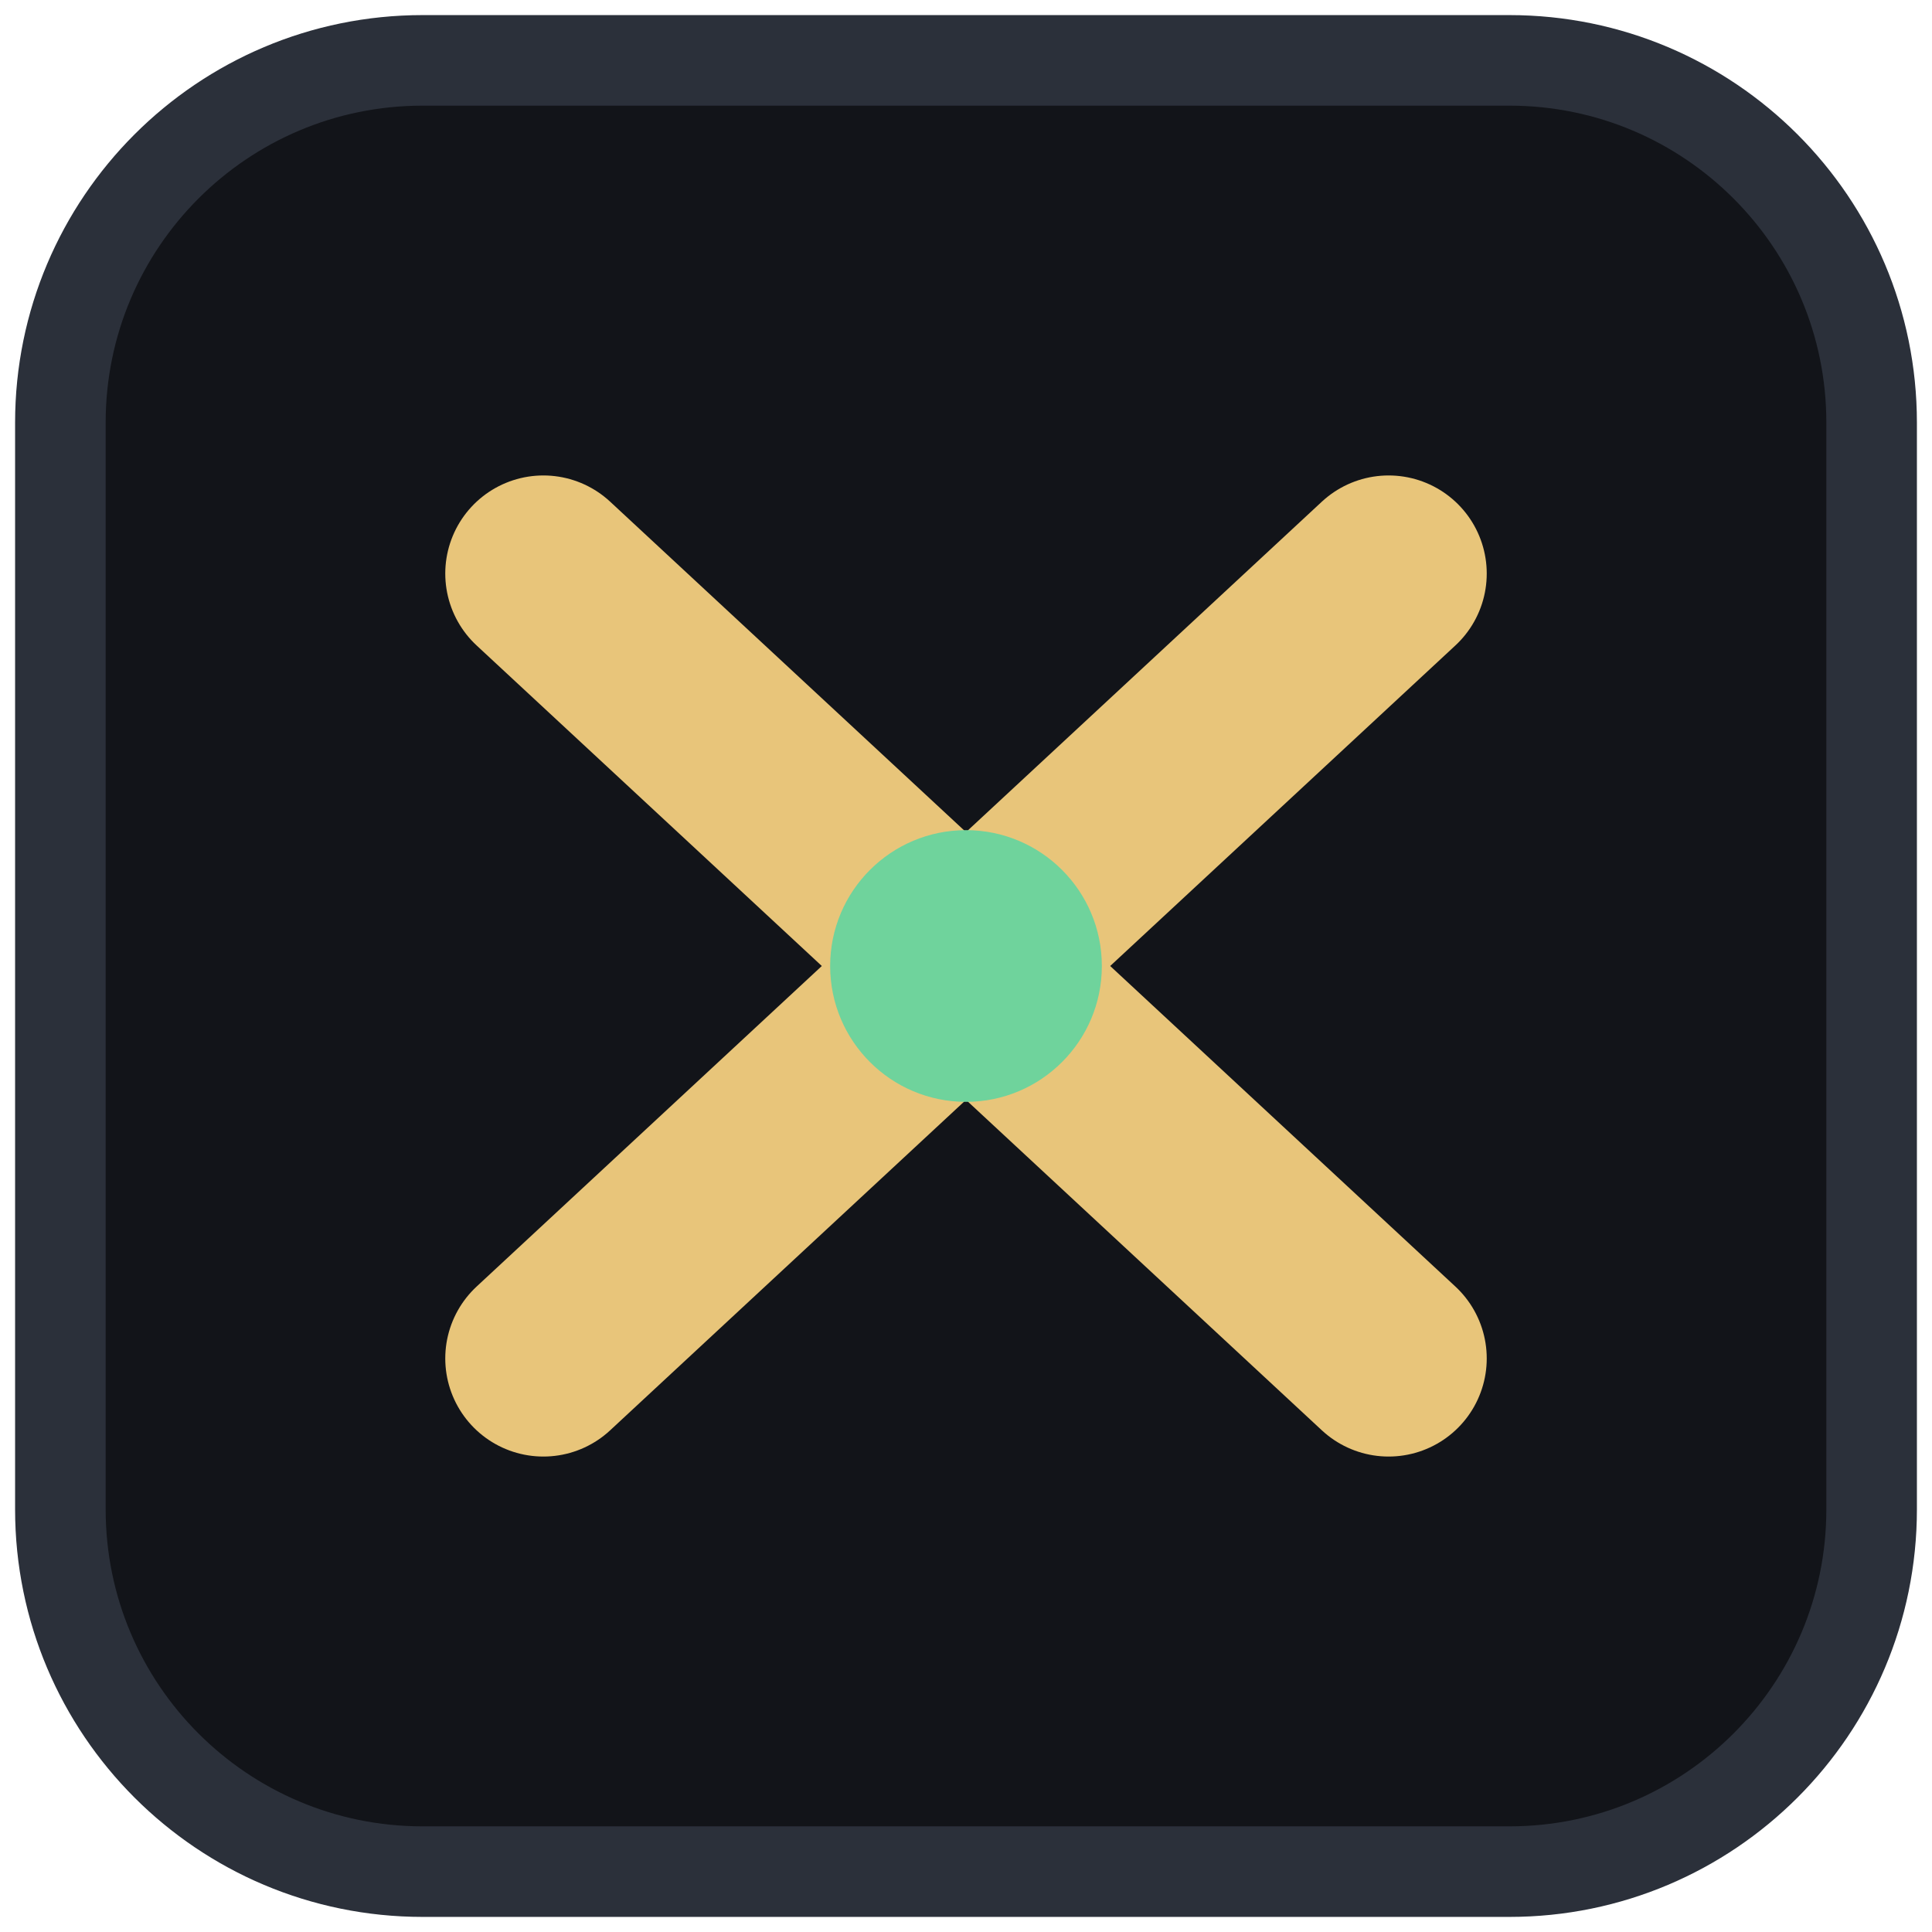
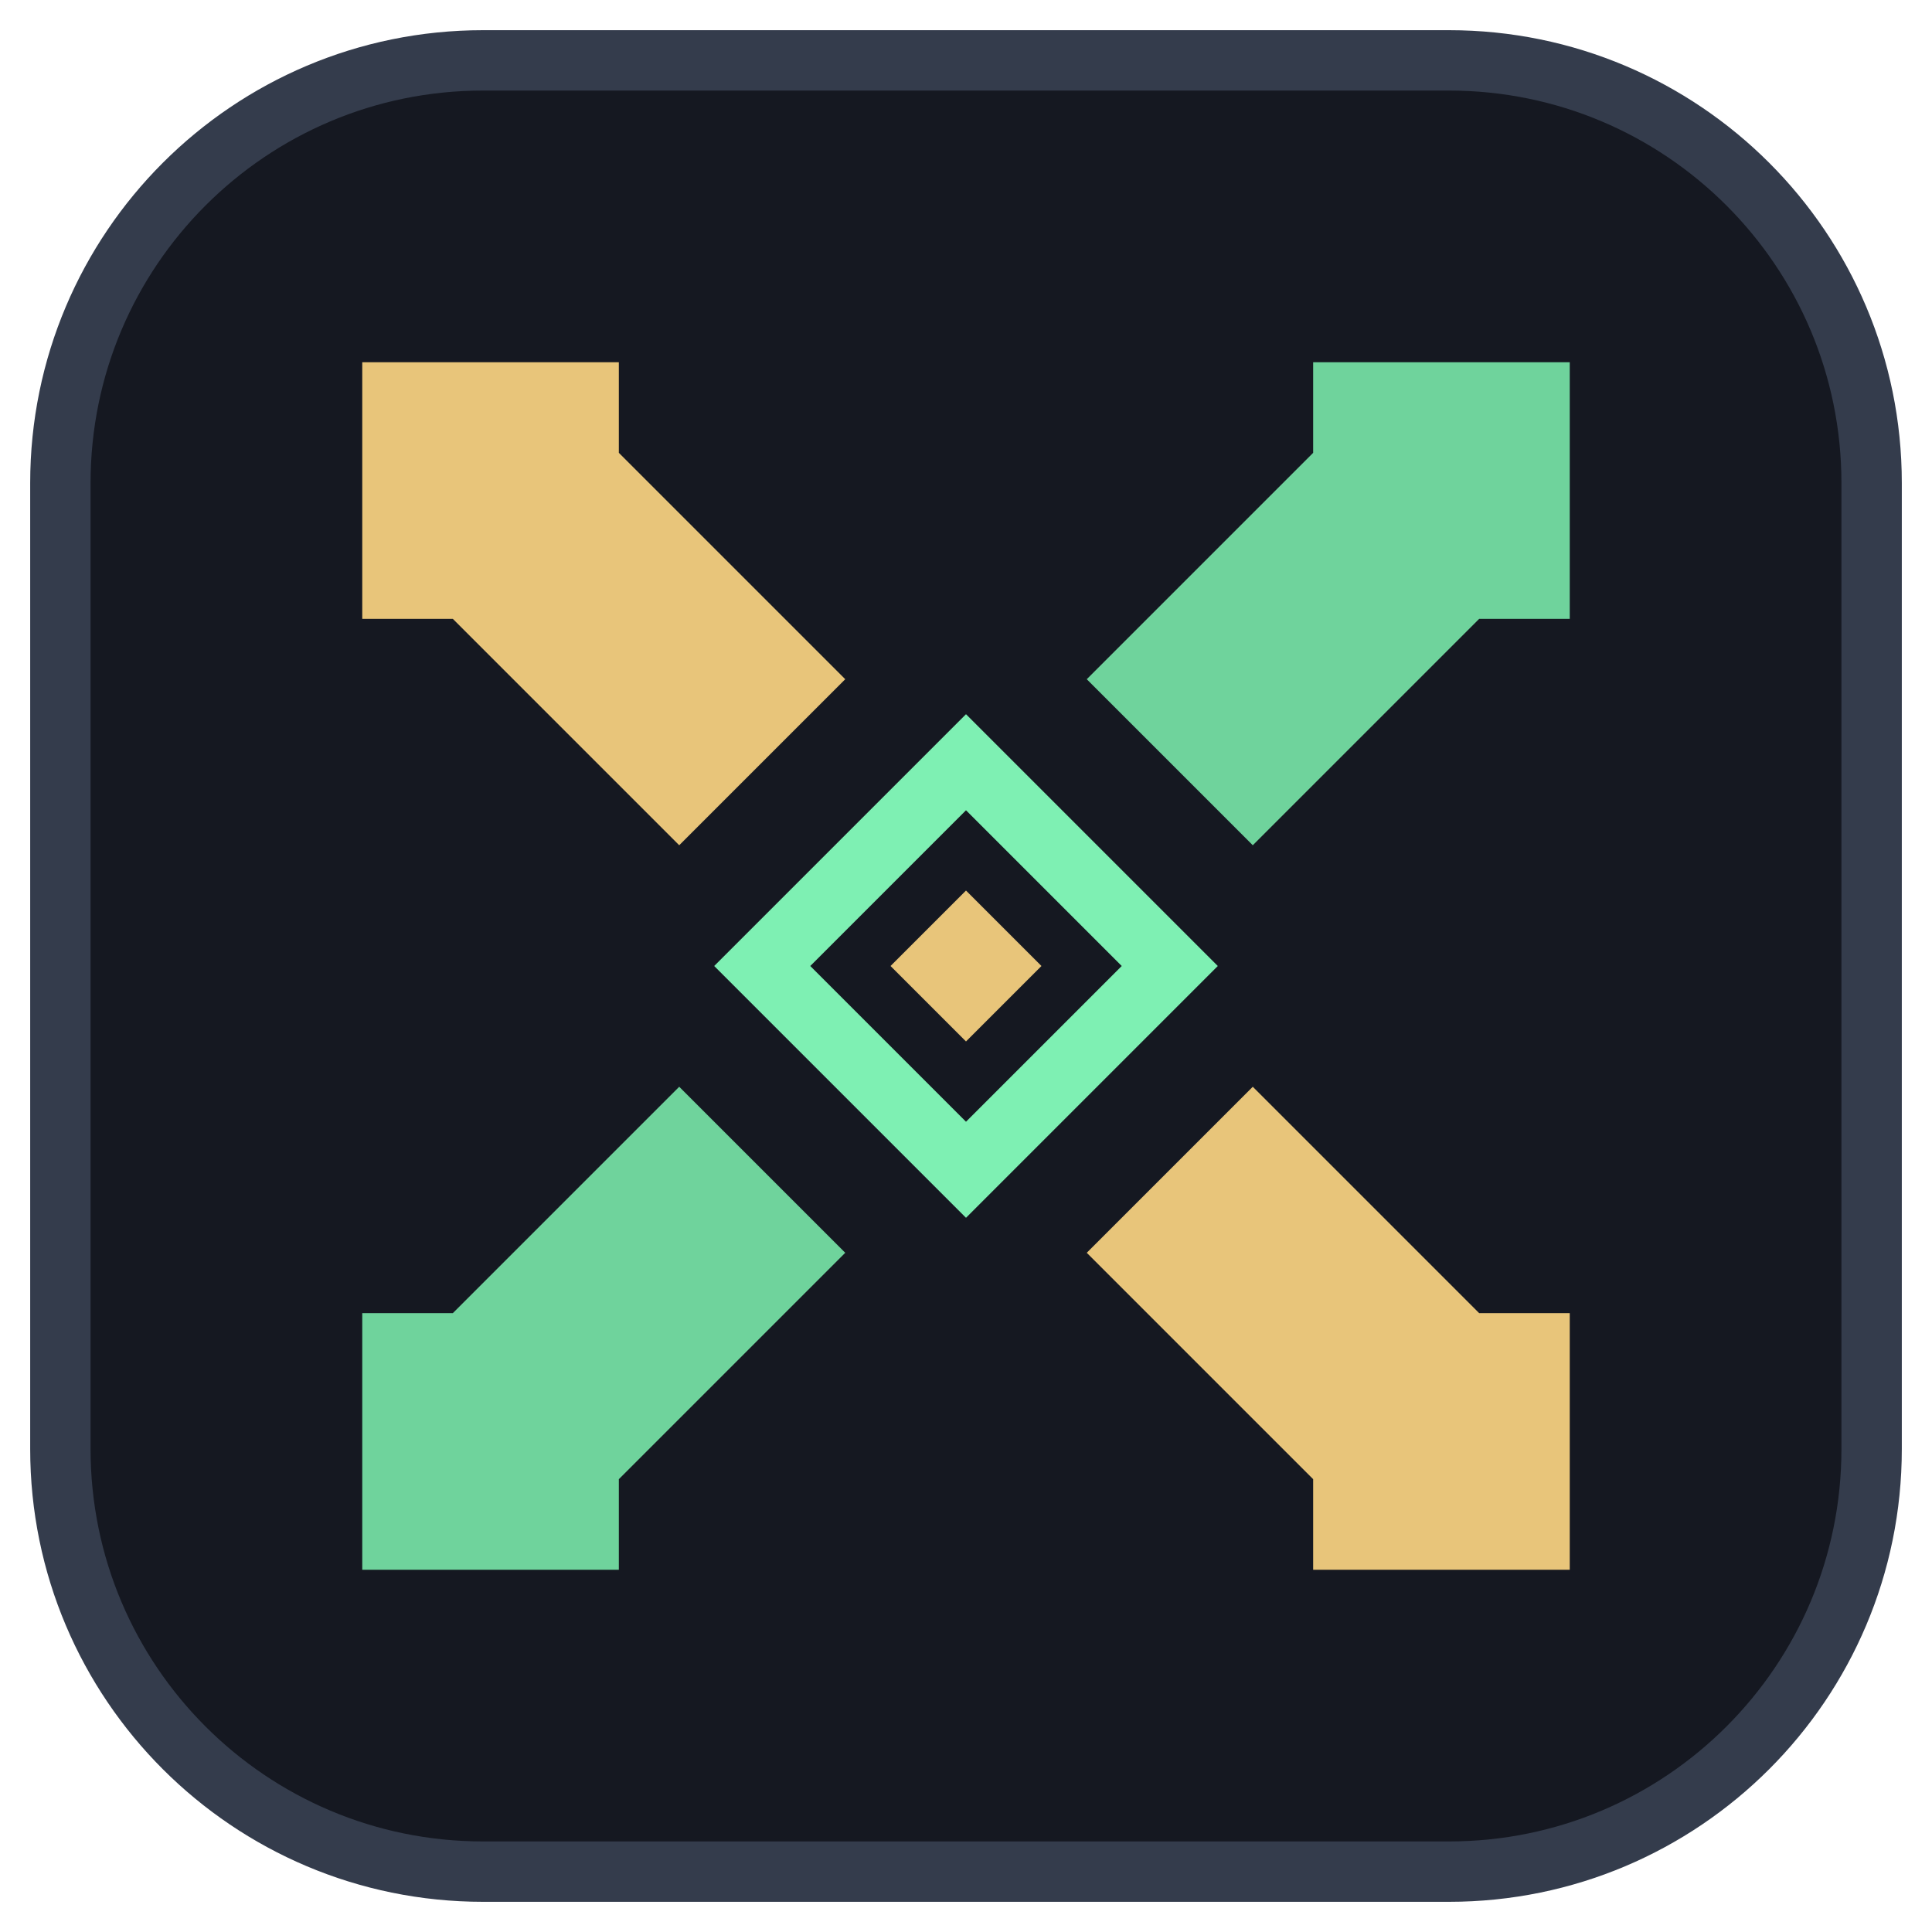
- <svg xmlns="http://www.w3.org/2000/svg" viewBox="0 0 64 64" role="img" aria-label="XRef Code">
-   <rect x="2" y="2" width="60" height="60" rx="12" fill="#121419" stroke="#2b303a" stroke-width="3" />
-   <path d="M18 19 L46 45 M46 19 L18 45" stroke="#e8c57a" stroke-width="6.5" stroke-linecap="round" />
-   <circle cx="32" cy="32" r="4.5" fill="#6fd39c" />
+ <svg xmlns="http://www.w3.org/2000/svg" viewBox="0 0 256 256" role="img" aria-label="XRef Code">
+   <rect x="8" y="8" width="240" height="240" rx="56" fill="#151821" stroke="#343c4c" stroke-width="8" />
+   <g fill="#e8c57a">
+     <path d="M48 48 H82 V60 L112 90 L90 112 L60 82 H48 Z" />
+     <path d="M48 48 H82 V60 L112 90 L90 112 L60 82 H48 Z" transform="rotate(180 128 128)" />
+   </g>
+   <g fill="#6fd39c">
+     <path d="M48 48 H82 V60 L112 90 L90 112 L60 82 H48 Z" transform="rotate(90 128 128)" />
+     <path d="M48 48 H82 V60 L112 90 L90 112 L60 82 H48 Z" transform="rotate(270 128 128)" />
+   </g>
+   <polygon points="128,101 155,128 128,155 101,128" fill="#151821" stroke="#7ef0b3" stroke-width="9" />
+   <polygon points="128,118 138,128 128,138 118,128" fill="#e8c57a" />
</svg>
